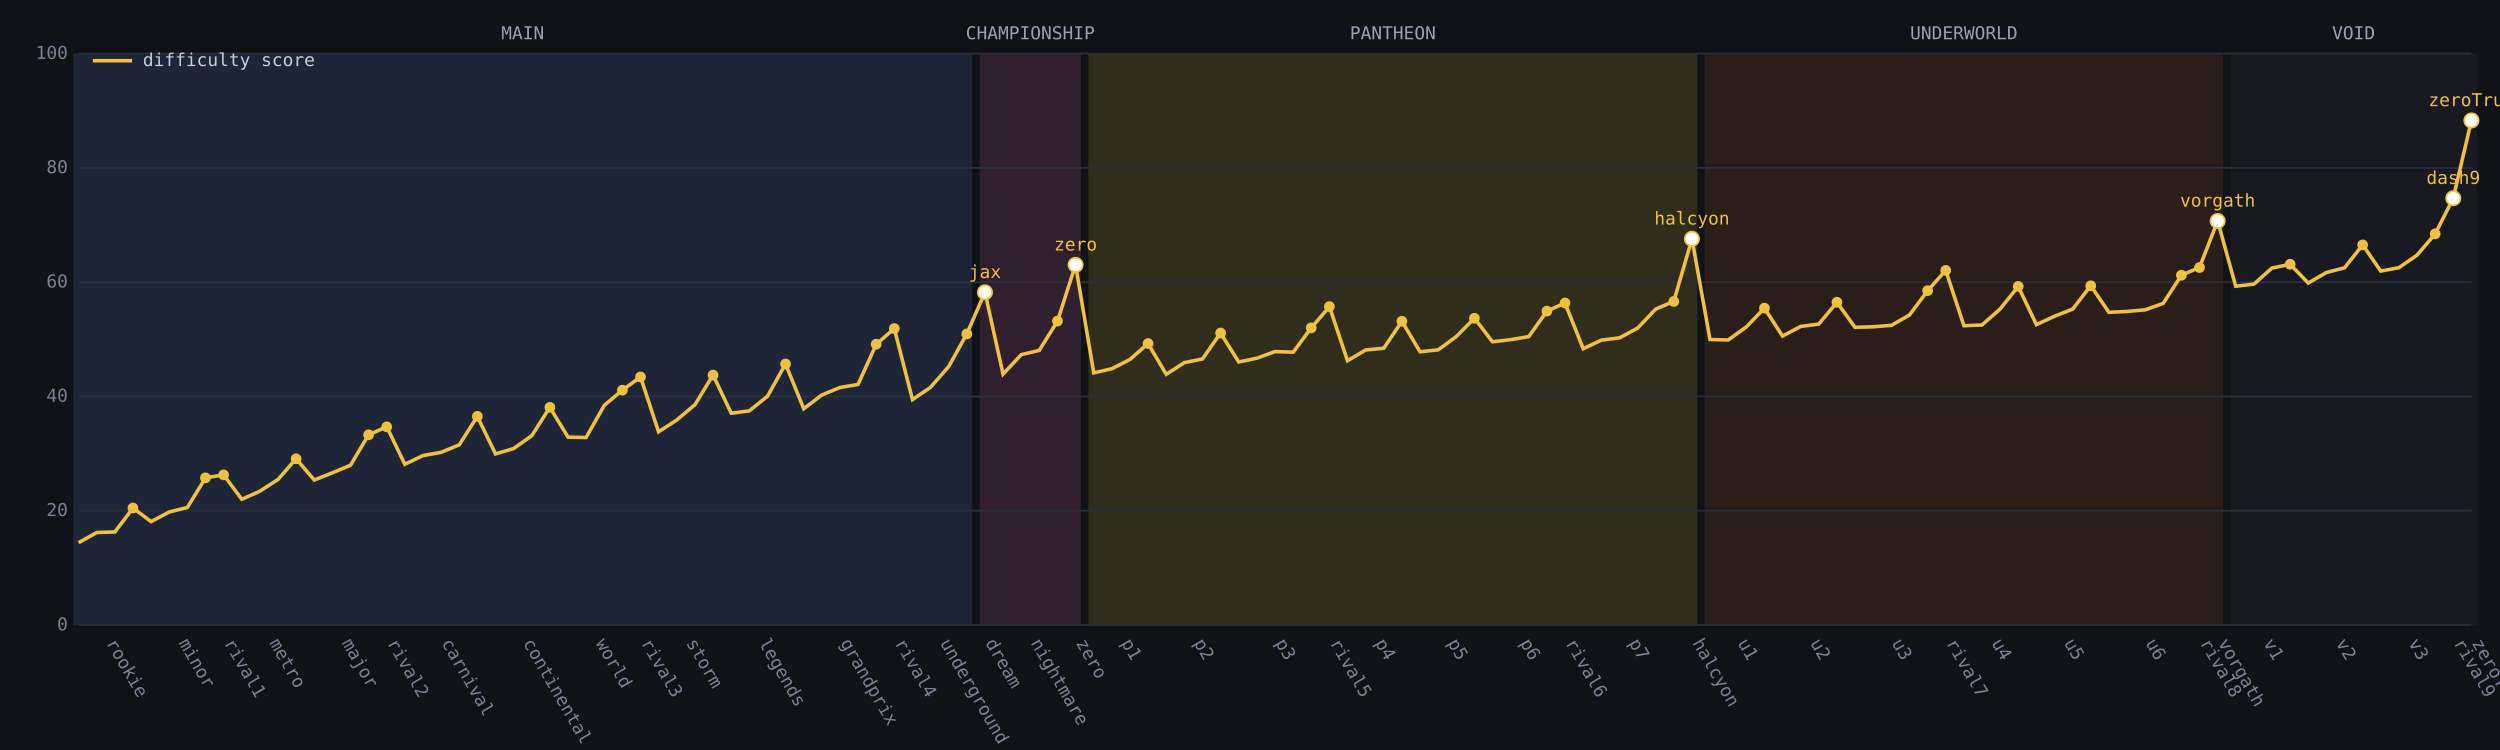
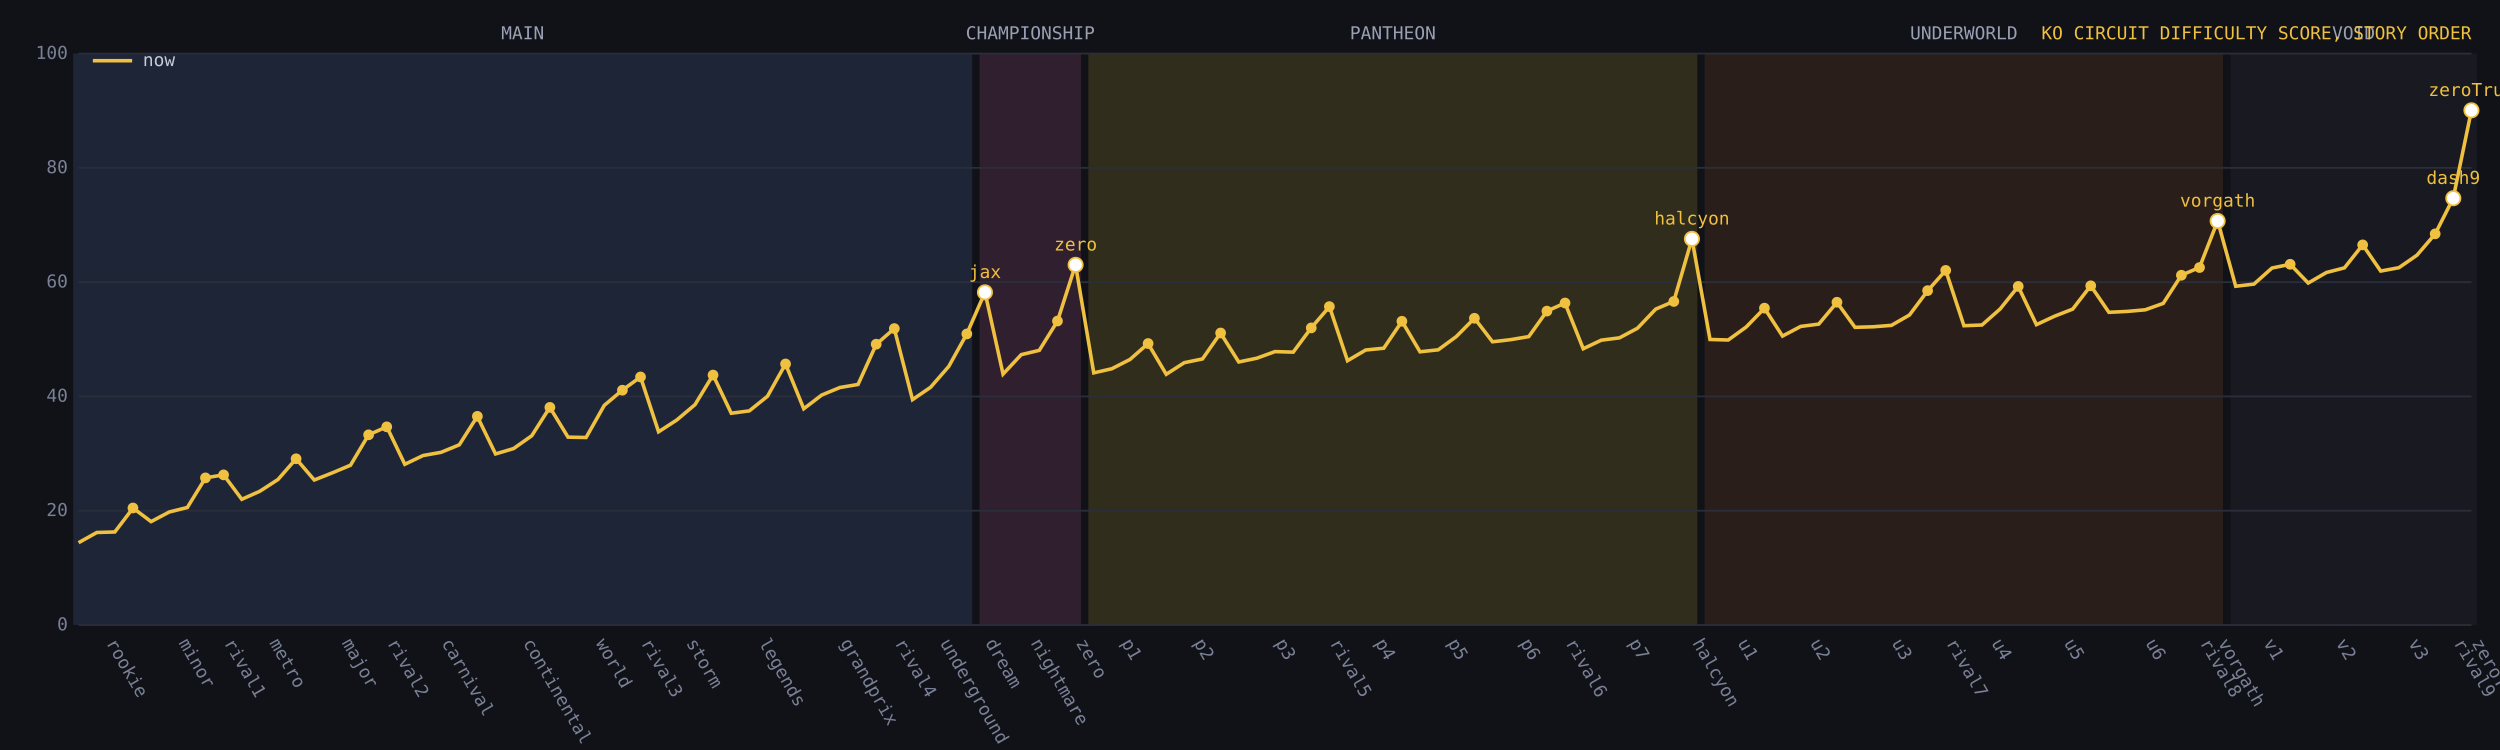
<svg xmlns="http://www.w3.org/2000/svg" viewBox="0 0 1400 420" width="1400" height="420" font-family="ui-monospace,Menlo,monospace" font-size="10">
  <rect width="1400" height="420" fill="#101218" />
  <rect x="41" y="30" width="503.424" height="320" fill="#2a3550" opacity="0.55" />
  <text x="292.712" y="22" fill="#9aa0b4" text-anchor="middle">MAIN</text>
  <rect x="548.576" y="30" width="56.758" height="320" fill="#4a2a40" opacity="0.55" />
  <text x="576.955" y="22" fill="#9aa0b4" text-anchor="middle">CHAMPIONSHIP</text>
  <rect x="609.485" y="30" width="341" height="320" fill="#4a4420" opacity="0.55" />
  <text x="779.985" y="22" fill="#9aa0b4" text-anchor="middle">PANTHEON</text>
  <rect x="954.636" y="30" width="290.242" height="320" fill="#40281c" opacity="0.55" />
  <text x="1099.758" y="22" fill="#9aa0b4" text-anchor="middle">UNDERWORLD</text>
  <rect x="1249.03" y="30" width="137.97" height="320" fill="#202028" opacity="0.55" />
  <text x="1318.015" y="22" fill="#9aa0b4" text-anchor="middle">VOID</text>
  <line x1="44" x2="1384" y1="350" y2="350" stroke="#2a2e3a" />
  <text x="38" y="353" fill="#7a8196" text-anchor="end">0</text>
  <line x1="44" x2="1384" y1="286" y2="286" stroke="#2a2e3a" />
  <text x="38" y="289" fill="#7a8196" text-anchor="end">20</text>
  <line x1="44" x2="1384" y1="222" y2="222" stroke="#2a2e3a" />
  <text x="38" y="225" fill="#7a8196" text-anchor="end">40</text>
  <line x1="44" x2="1384" y1="158" y2="158" stroke="#2a2e3a" />
  <text x="38" y="161" fill="#7a8196" text-anchor="end">60</text>
  <line x1="44" x2="1384" y1="94" y2="94" stroke="#2a2e3a" />
  <text x="38" y="97" fill="#7a8196" text-anchor="end">80</text>
  <line x1="44" x2="1384" y1="30" y2="30" stroke="#2a2e3a" />
  <text x="38" y="33" fill="#7a8196" text-anchor="end">100</text>
  <text transform="translate(59.22727,360) rotate(60)" fill="#7a8196">rookie</text>
  <text transform="translate(99.83333,360) rotate(60)" fill="#7a8196">minor</text>
  <text transform="translate(125.2121,360) rotate(60)" fill="#7a8196">rival1</text>
  <text transform="translate(150.5909,360) rotate(60)" fill="#7a8196">metro</text>
  <text transform="translate(191.197,360) rotate(60)" fill="#7a8196">major</text>
  <text transform="translate(216.5758,360) rotate(60)" fill="#7a8196">rival2</text>
  <text transform="translate(247.0303,360) rotate(60)" fill="#7a8196">carnival</text>
  <text transform="translate(292.7121,360) rotate(60)" fill="#7a8196">continental</text>
  <text transform="translate(333.3182,360) rotate(60)" fill="#7a8196">world</text>
  <text transform="translate(358.697,360) rotate(60)" fill="#7a8196">rival3</text>
  <text transform="translate(384.0758,360) rotate(60)" fill="#7a8196">storm</text>
  <text transform="translate(424.6818,360) rotate(60)" fill="#7a8196">legends</text>
  <text transform="translate(470.3636,360) rotate(60)" fill="#7a8196">grandprix</text>
  <text transform="translate(500.8182,360) rotate(60)" fill="#7a8196">rival4</text>
  <text transform="translate(526.197,360) rotate(60)" fill="#7a8196">underground</text>
  <text transform="translate(551.5758,360) rotate(60)" fill="#7a8196">dream</text>
  <text transform="translate(576.9545,360) rotate(60)" fill="#7a8196">nightmare</text>
  <text transform="translate(602.3333,360) rotate(60)" fill="#7a8196">zero</text>
  <text transform="translate(627.7121,360) rotate(60)" fill="#7a8196">p1</text>
  <text transform="translate(668.3182,360) rotate(60)" fill="#7a8196">p2</text>
  <text transform="translate(714,360) rotate(60)" fill="#7a8196">p3</text>
  <text transform="translate(744.4545,360) rotate(60)" fill="#7a8196">rival5</text>
  <text transform="translate(769.8333,360) rotate(60)" fill="#7a8196">p4</text>
  <text transform="translate(810.4394,360) rotate(60)" fill="#7a8196">p5</text>
  <text transform="translate(851.0455,360) rotate(60)" fill="#7a8196">p6</text>
  <text transform="translate(876.4242,360) rotate(60)" fill="#7a8196">rival6</text>
  <text transform="translate(911.9545,360) rotate(60)" fill="#7a8196">p7</text>
  <text transform="translate(947.4848,360) rotate(60)" fill="#7a8196">halcyon</text>
  <text transform="translate(972.8636,360) rotate(60)" fill="#7a8196">u1</text>
  <text transform="translate(1013.47,360) rotate(60)" fill="#7a8196">u2</text>
  <text transform="translate(1059.152,360) rotate(60)" fill="#7a8196">u3</text>
  <text transform="translate(1089.606,360) rotate(60)" fill="#7a8196">rival7</text>
  <text transform="translate(1114.985,360) rotate(60)" fill="#7a8196">u4</text>
  <text transform="translate(1155.591,360) rotate(60)" fill="#7a8196">u5</text>
  <text transform="translate(1201.273,360) rotate(60)" fill="#7a8196">u6</text>
  <text transform="translate(1231.727,360) rotate(60)" fill="#7a8196">rival8</text>
  <text transform="translate(1241.879,360) rotate(60)" fill="#7a8196">vorgath</text>
  <text transform="translate(1267.258,360) rotate(60)" fill="#7a8196">v1</text>
  <text transform="translate(1307.864,360) rotate(60)" fill="#7a8196">v2</text>
  <text transform="translate(1348.47,360) rotate(60)" fill="#7a8196">v3</text>
  <text transform="translate(1373.848,360) rotate(60)" fill="#7a8196">rival9</text>
  <text transform="translate(1384,360) rotate(60)" fill="#7a8196">zeroTrue</text>
-   <polyline fill="none" stroke="#f0c040" stroke-width="2" points="44.0,303.9 54.2,298.2 64.3,297.9 74.5,284.5 84.6,292.1 94.8,286.7 104.9,284.2 115.1,267.6 125.2,265.9 135.4,279.6 145.5,275.1 155.7,268.5 165.8,256.9 176.0,268.8 186.1,264.8 196.3,260.5 206.4,243.5 216.6,239.0 226.7,260.0 236.9,255.1 247.0,253.3 257.2,249.1 267.3,233.2 277.5,254.2 287.6,251.2 297.8,244.0 307.9,228.1 318.1,244.8 328.2,245.0 338.4,227.0 348.5,218.5 358.7,211.1 368.8,241.8 379.0,235.2 389.2,226.6 399.3,210.0 409.5,231.4 419.6,230.1 429.8,221.9 439.9,203.8 450.1,228.9 460.2,221.2 470.4,217.0 480.5,215.3 490.7,192.8 500.8,184.0 511.0,223.8 521.1,216.9 531.3,205.2 541.4,187.0 551.6,163.7 561.7,209.5 571.9,198.6 582.0,196.2 592.2,179.8 602.3,148.3 612.5,208.8 622.6,206.5 632.8,201.3 642.9,192.4 653.1,209.6 663.2,203.1 673.4,201.0 683.5,186.5 693.7,202.7 703.8,200.6 714.0,196.9 724.2,197.2 734.3,183.6 744.5,171.7 754.6,202.0 764.8,196.0 774.9,195.0 785.1,179.9 795.2,197.0 805.4,195.9 815.5,188.5 825.7,178.2 835.8,191.4 846.0,190.2 856.1,188.5 866.3,174.2 876.4,169.7 886.6,195.3 896.7,190.5 906.9,189.2 917.0,183.8 927.2,173.1 937.3,168.8 947.5,133.8 957.6,190.1 967.8,190.4 977.9,183.1 988.1,172.6 998.2,188.2 1008.4,182.8 1018.5,181.5 1028.7,169.3 1038.8,183.3 1049.0,183.0 1059.2,182.2 1069.3,176.4 1079.5,162.8 1089.6,151.4 1099.8,182.4 1109.9,182.0 1120.1,173.0 1130.2,160.4 1140.4,181.8 1150.5,177.1 1160.7,173.1 1170.8,160.0 1181.0,174.9 1191.1,174.4 1201.3,173.5 1211.4,169.9 1221.6,154.1 1231.7,149.8 1241.9,123.7 1252.0,160.3 1262.2,159.1 1272.3,150.1 1282.5,148.0 1292.6,158.5 1302.8,152.6 1312.9,150.0 1323.1,137.1 1333.2,151.8 1343.4,149.9 1353.5,142.9 1363.7,131.0 1373.8,111.0 1384.0,67.5" />
+   <polyline fill="none" stroke="#f0c040" stroke-width="2" points="44.0,303.9 54.2,298.2 64.3,297.9 74.5,284.5 84.6,292.1 94.8,286.7 104.9,284.2 115.1,267.6 125.2,265.9 135.4,279.6 145.5,275.1 155.7,268.5 165.8,256.9 176.0,268.8 186.1,264.8 196.3,260.5 206.4,243.5 216.6,239.0 226.7,260.0 236.9,255.1 247.0,253.3 257.2,249.1 267.3,233.2 277.5,254.2 287.6,251.2 297.8,244.0 307.9,228.1 318.1,244.8 328.2,245.0 338.4,227.0 348.5,218.5 358.7,211.1 368.8,241.8 379.0,235.2 389.2,226.6 399.3,210.0 409.5,231.4 419.6,230.1 429.8,221.9 439.9,203.8 450.1,228.9 460.2,221.2 470.4,217.0 480.5,215.3 490.7,192.8 500.8,184.0 511.0,223.8 521.1,216.9 531.3,205.2 541.4,187.0 551.6,163.7 561.7,209.5 571.9,198.6 582.0,196.2 592.2,179.8 602.3,148.3 612.5,208.8 622.6,206.5 632.8,201.3 642.9,192.4 653.1,209.6 663.2,203.1 673.4,201.0 683.5,186.5 693.7,202.7 703.8,200.6 714.0,196.9 724.2,197.2 734.3,183.6 744.5,171.7 754.6,202.0 764.8,196.0 774.9,195.0 785.1,179.9 795.2,197.0 805.4,195.9 815.5,188.5 825.7,178.2 835.8,191.4 846.0,190.2 856.1,188.5 866.3,174.2 876.4,169.7 886.6,195.3 896.7,190.5 906.9,189.2 917.0,183.8 927.2,173.1 937.3,168.8 947.5,133.8 957.6,190.1 967.8,190.4 977.9,183.1 988.1,172.6 998.2,188.2 1008.4,182.8 1018.5,181.5 1028.7,169.3 1038.8,183.3 1049.0,183.0 1059.2,182.2 1069.3,176.4 1079.5,162.8 1089.6,151.4 1099.8,182.4 1109.9,182.0 1120.1,173.0 1130.2,160.4 1140.4,181.8 1150.5,177.1 1160.7,173.1 1170.8,160.0 1181.0,174.9 1191.1,174.4 1201.3,173.5 1211.4,169.9 1221.6,154.1 1231.7,149.8 1241.9,123.7 1252.0,160.3 1262.2,159.1 1272.3,150.1 1282.5,148.0 1292.6,158.5 1302.8,152.6 1312.9,150.0 1323.1,137.1 1333.2,151.8 1343.4,149.9 1353.5,142.9 1363.7,131.0 1373.8,111.0 1384.0,61.8" />
  <circle cx="74.455" cy="284.465" r="2.5" fill="#f0c040" stroke="#f0c040" />
  <circle cx="115.061" cy="267.605" r="2.5" fill="#f0c040" stroke="#f0c040" />
  <circle cx="125.212" cy="265.925" r="2.5" fill="#f0c040" stroke="#f0c040" />
  <circle cx="165.818" cy="256.913" r="2.5" fill="#f0c040" stroke="#f0c040" />
  <circle cx="206.424" cy="243.493" r="2.5" fill="#f0c040" stroke="#f0c040" />
  <circle cx="216.576" cy="239.026" r="2.5" fill="#f0c040" stroke="#f0c040" />
  <circle cx="267.333" cy="233.153" r="2.5" fill="#f0c040" stroke="#f0c040" />
  <circle cx="307.939" cy="228.127" r="2.5" fill="#f0c040" stroke="#f0c040" />
  <circle cx="348.545" cy="218.513" r="2.5" fill="#f0c040" stroke="#f0c040" />
  <circle cx="358.697" cy="211.088" r="2.5" fill="#f0c040" stroke="#f0c040" />
  <circle cx="399.303" cy="210.033" r="2.5" fill="#f0c040" stroke="#f0c040" />
  <circle cx="439.909" cy="203.825" r="2.5" fill="#f0c040" stroke="#f0c040" />
  <circle cx="490.667" cy="192.75" r="2.5" fill="#f0c040" stroke="#f0c040" />
  <circle cx="500.818" cy="183.988" r="2.5" fill="#f0c040" stroke="#f0c040" />
  <circle cx="541.424" cy="187.009" r="2.5" fill="#f0c040" stroke="#f0c040" />
  <circle cx="551.576" cy="163.705" r="4" fill="#fff" stroke="#f0c040" />
  <text x="551.576" y="155.705" fill="#f0c040" text-anchor="middle">jax</text>
  <circle cx="592.182" cy="179.786" r="2.5" fill="#f0c040" stroke="#f0c040" />
  <circle cx="602.333" cy="148.302" r="4" fill="#fff" stroke="#f0c040" />
  <text x="602.333" y="140.302" fill="#f0c040" text-anchor="middle">zero</text>
  <circle cx="642.939" cy="192.373" r="2.5" fill="#f0c040" stroke="#f0c040" />
  <circle cx="683.545" cy="186.475" r="2.5" fill="#f0c040" stroke="#f0c040" />
  <circle cx="734.303" cy="183.624" r="2.5" fill="#f0c040" stroke="#f0c040" />
  <circle cx="744.455" cy="171.695" r="2.5" fill="#f0c040" stroke="#f0c040" />
  <circle cx="785.061" cy="179.914" r="2.5" fill="#f0c040" stroke="#f0c040" />
  <circle cx="825.667" cy="178.239" r="2.5" fill="#f0c040" stroke="#f0c040" />
  <circle cx="866.273" cy="174.223" r="2.5" fill="#f0c040" stroke="#f0c040" />
  <circle cx="876.424" cy="169.673" r="2.5" fill="#f0c040" stroke="#f0c040" />
  <circle cx="937.333" cy="168.825" r="2.5" fill="#f0c040" stroke="#f0c040" />
  <circle cx="947.485" cy="133.755" r="4" fill="#fff" stroke="#f0c040" />
  <text x="947.485" y="125.755" fill="#f0c040" text-anchor="middle">halcyon</text>
  <circle cx="988.091" cy="172.557" r="2.5" fill="#f0c040" stroke="#f0c040" />
  <circle cx="1028.697" cy="169.258" r="2.5" fill="#f0c040" stroke="#f0c040" />
  <circle cx="1079.455" cy="162.76" r="2.5" fill="#f0c040" stroke="#f0c040" />
  <circle cx="1089.606" cy="151.415" r="2.5" fill="#f0c040" stroke="#f0c040" />
  <circle cx="1130.212" cy="160.382" r="2.5" fill="#f0c040" stroke="#f0c040" />
  <circle cx="1170.818" cy="160.048" r="2.5" fill="#f0c040" stroke="#f0c040" />
  <circle cx="1221.576" cy="154.135" r="2.5" fill="#f0c040" stroke="#f0c040" />
  <circle cx="1231.727" cy="149.823" r="2.5" fill="#f0c040" stroke="#f0c040" />
  <circle cx="1241.879" cy="123.731" r="4" fill="#fff" stroke="#f0c040" />
  <text x="1241.879" y="115.731" fill="#f0c040" text-anchor="middle">vorgath</text>
  <circle cx="1282.485" cy="147.991" r="2.5" fill="#f0c040" stroke="#f0c040" />
  <circle cx="1323.091" cy="137.135" r="2.5" fill="#f0c040" stroke="#f0c040" />
  <circle cx="1363.697" cy="130.957" r="2.5" fill="#f0c040" stroke="#f0c040" />
  <circle cx="1373.848" cy="111.002" r="4" fill="#fff" stroke="#f0c040" />
  <text x="1373.848" y="103.002" fill="#f0c040" text-anchor="middle">dash9</text>
-   <circle cx="1384" cy="67.451" r="4" fill="#fff" stroke="#f0c040" />
-   <text x="1384" y="59.451" fill="#f0c040" text-anchor="middle">zeroTrue</text>
+   <circle cx="1384" cy="61.78" r="4" fill="#fff" stroke="#f0c040" />
+   <text x="1384" y="53.78" fill="#f0c040" text-anchor="middle">zeroTrue</text>
  <line x1="52" x2="74" y1="34" y2="34" stroke="#f0c040" stroke-width="2" />
-   <text x="80" y="37" fill="#c8ccd8">difficulty score</text>
+   <text x="80" y="37" fill="#c8ccd8">now</text>
+   <text x="1384" y="22" fill="#f0c040" text-anchor="end">KO CIRCUIT DIFFICULTY SCORE, STORY ORDER</text>
</svg>
